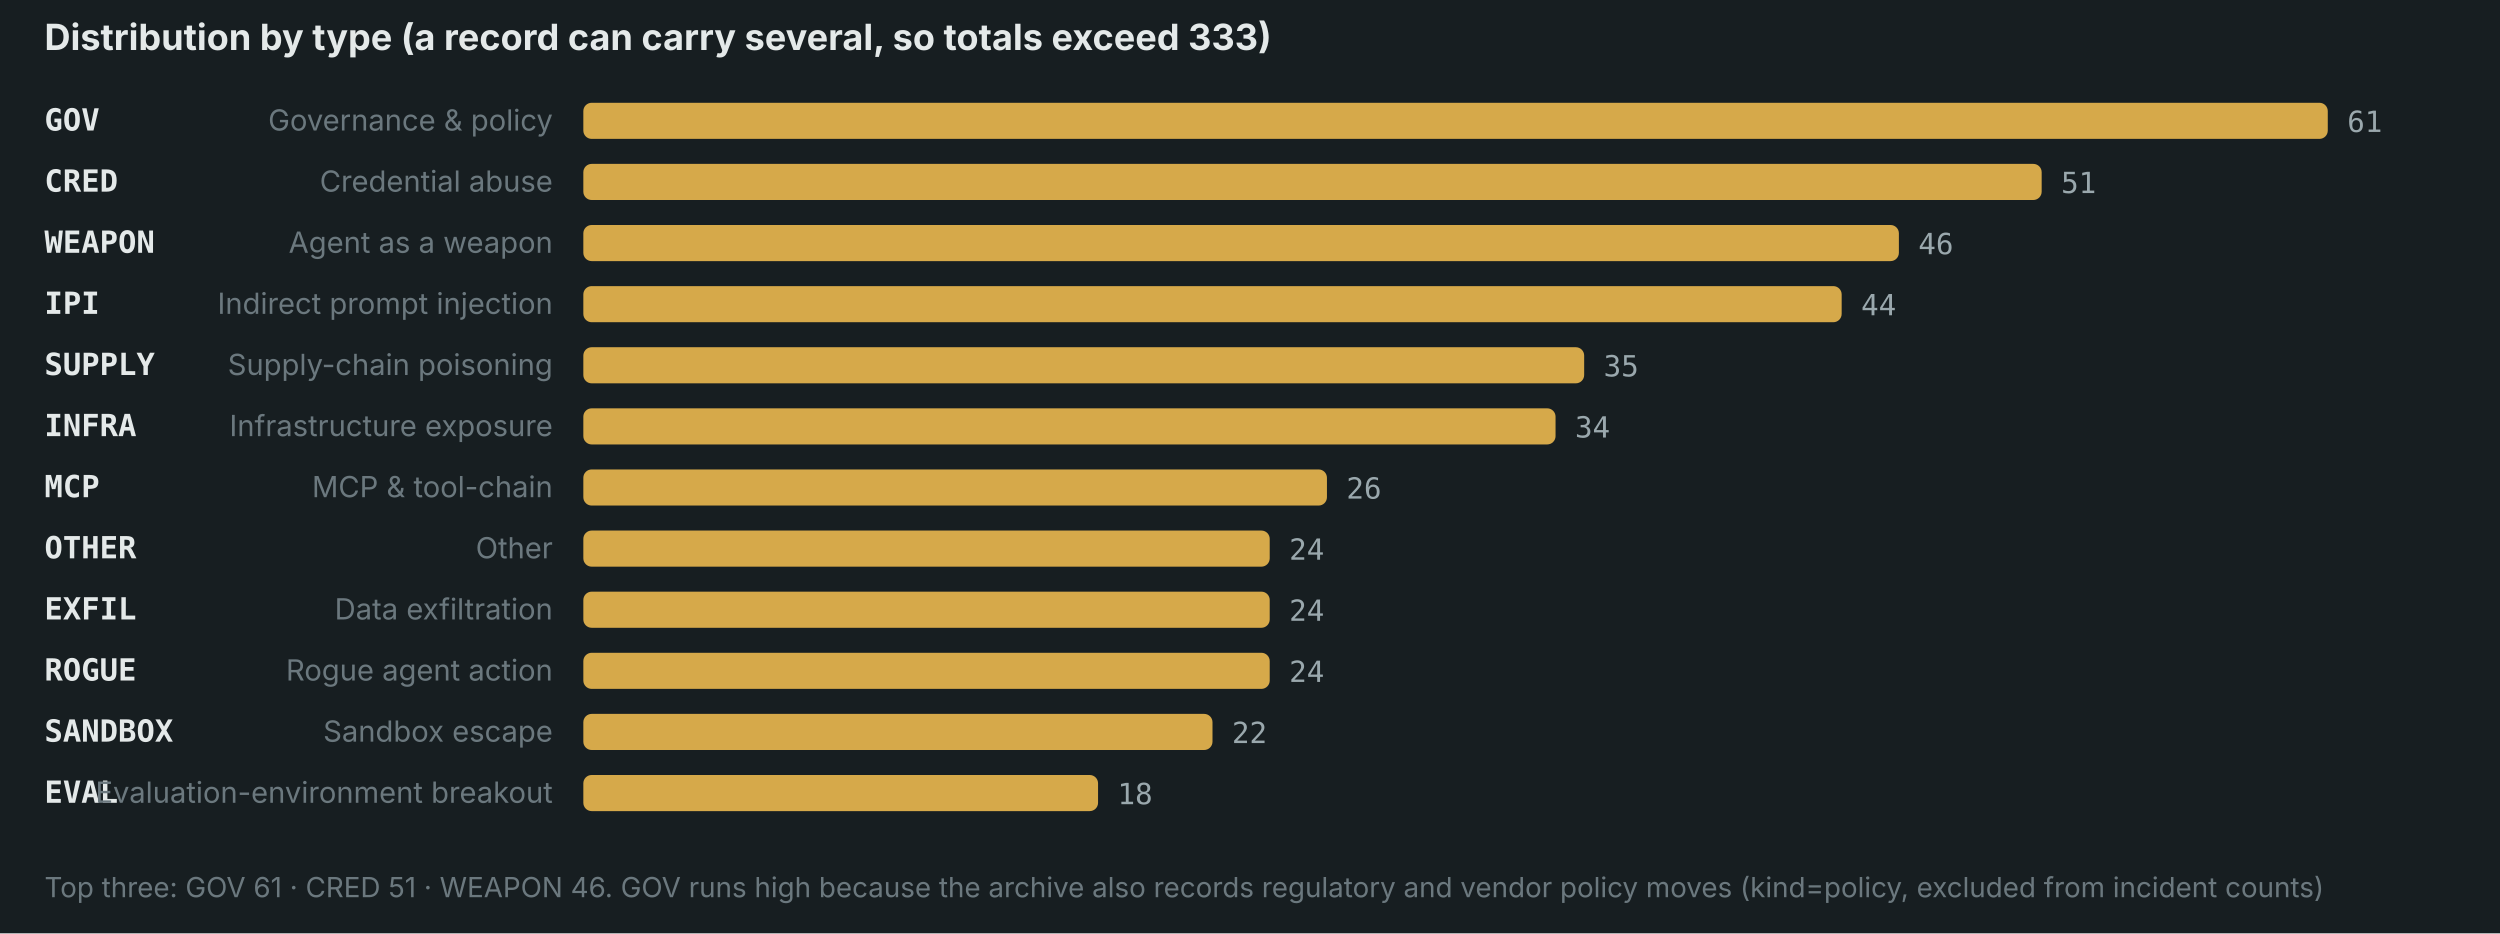
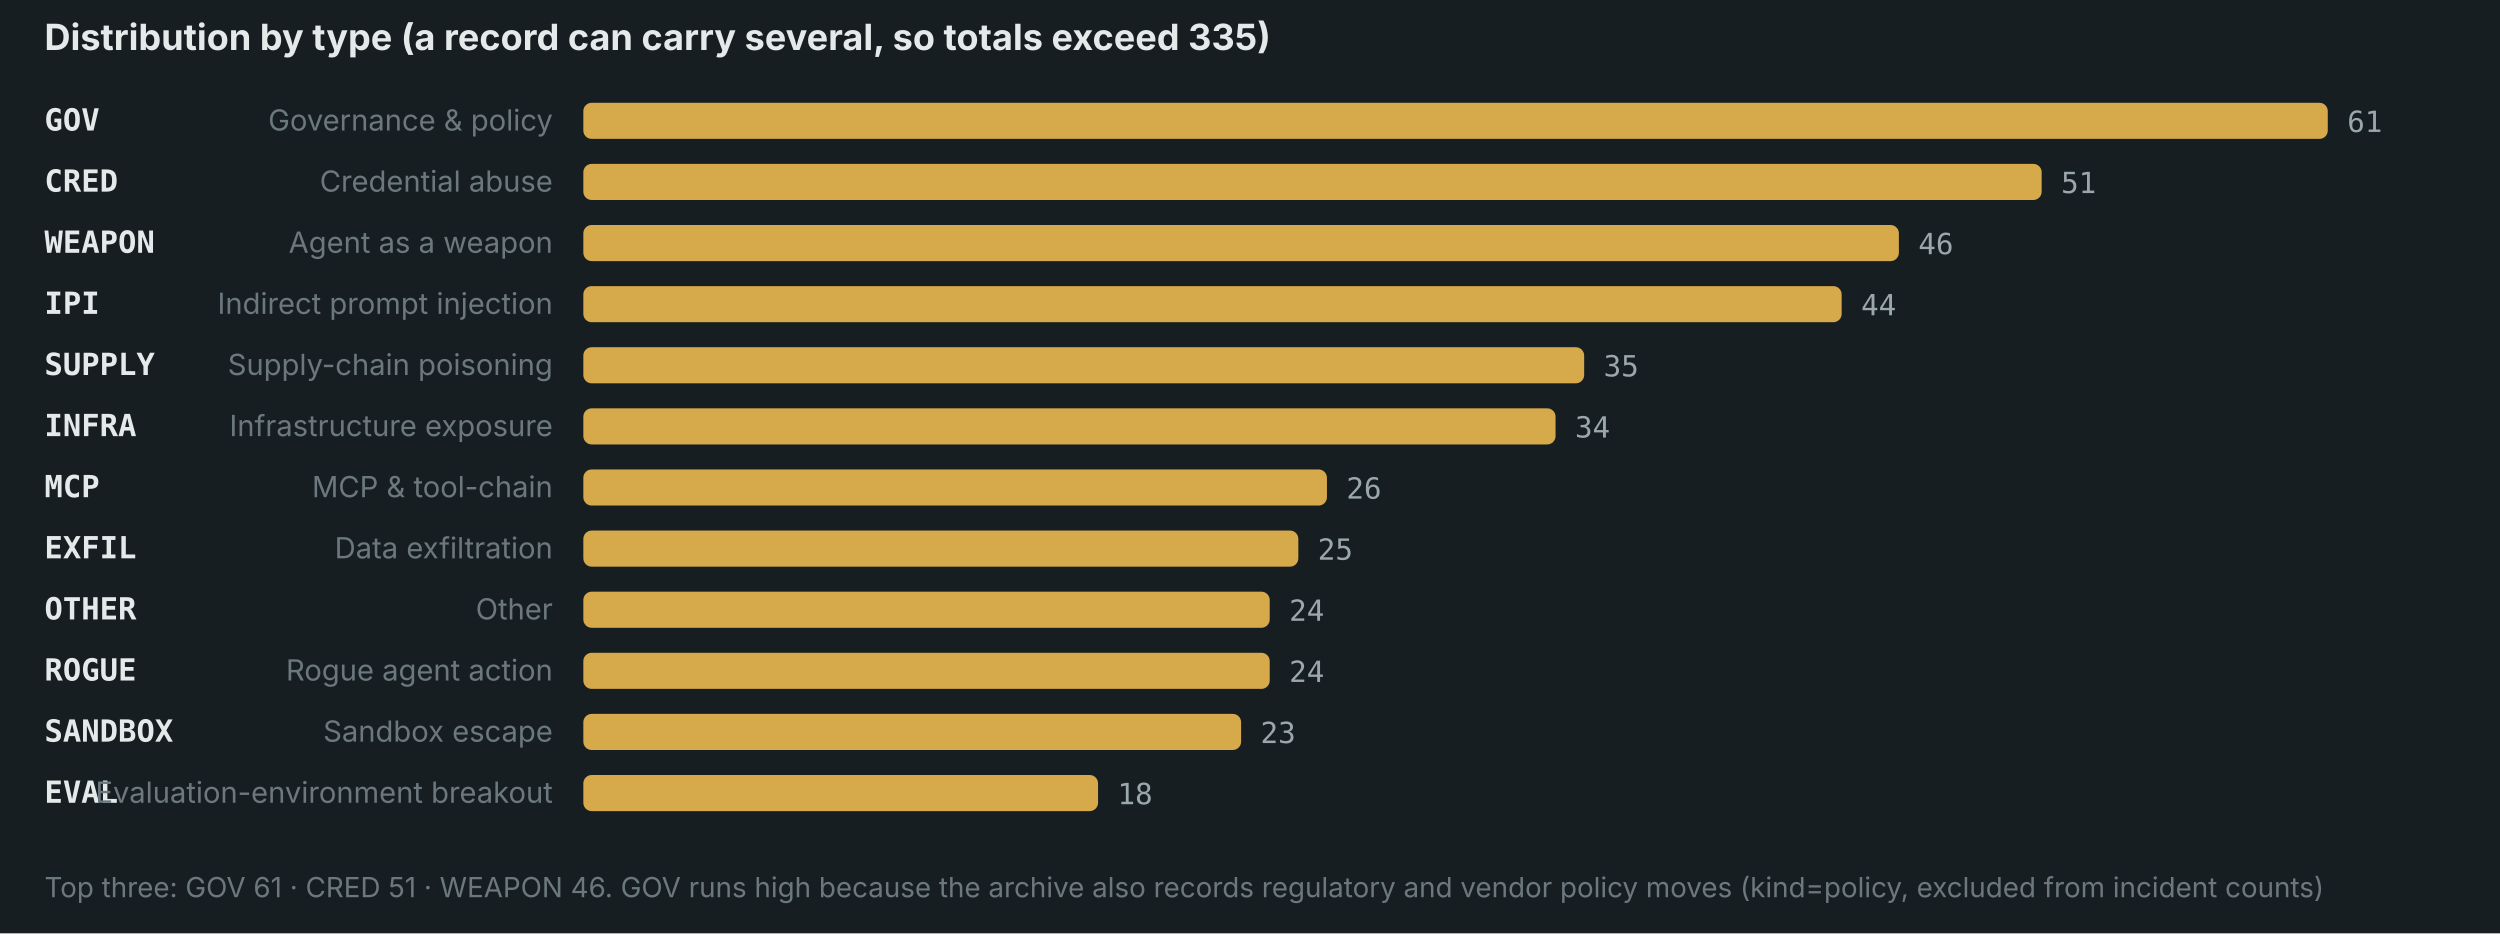
<svg xmlns="http://www.w3.org/2000/svg" viewBox="0 0 900 336" width="900" height="336" role="img" font-family="ui-sans-serif,-apple-system,'Segoe UI','PingFang SC','Microsoft YaHei',sans-serif">
  <rect width="900" height="336" fill="#171E21" />
-   <text x="16" y="18" font-size="13" font-weight="700" fill="#E4E9E9">Distribution by type (a record can carry several, so totals exceed 333)</text>
+   <text x="16" y="18" font-size="13" font-weight="700" fill="#E4E9E9">Distribution by type (a record can carry several, so totals exceed 335)</text>
  <text x="16" y="47" font-size="11" fill="#E4E9E9" font-family="ui-monospace,'SF Mono','Cascadia Mono','Consolas',monospace" font-weight="600">GOV</text>
  <text x="199" y="47" font-size="10.5" text-anchor="end" fill="#6B787E">Governance &amp; policy</text>
  <rect x="210" y="37" width="628.0" height="13" rx="3" fill="#D6A94A" />
  <text x="845.0" y="47.5" font-size="10.5" fill="#9AA8AD" font-family="ui-monospace,'SF Mono','Cascadia Mono','Consolas',monospace">61</text>
  <text x="16" y="69" font-size="11" fill="#E4E9E9" font-family="ui-monospace,'SF Mono','Cascadia Mono','Consolas',monospace" font-weight="600">CRED</text>
  <text x="199" y="69" font-size="10.5" text-anchor="end" fill="#6B787E">Credential abuse</text>
  <rect x="210" y="59" width="525.0" height="13" rx="3" fill="#D6A94A" />
  <text x="742.0" y="69.5" font-size="10.5" fill="#9AA8AD" font-family="ui-monospace,'SF Mono','Cascadia Mono','Consolas',monospace">51</text>
  <text x="16" y="91" font-size="11" fill="#E4E9E9" font-family="ui-monospace,'SF Mono','Cascadia Mono','Consolas',monospace" font-weight="600">WEAPON</text>
  <text x="199" y="91" font-size="10.5" text-anchor="end" fill="#6B787E">Agent as a weapon</text>
  <rect x="210" y="81" width="473.6" height="13" rx="3" fill="#D6A94A" />
  <text x="690.6" y="91.5" font-size="10.5" fill="#9AA8AD" font-family="ui-monospace,'SF Mono','Cascadia Mono','Consolas',monospace">46</text>
  <text x="16" y="113" font-size="11" fill="#E4E9E9" font-family="ui-monospace,'SF Mono','Cascadia Mono','Consolas',monospace" font-weight="600">IPI</text>
  <text x="199" y="113" font-size="10.5" text-anchor="end" fill="#6B787E">Indirect prompt injection</text>
  <rect x="210" y="103" width="453.0" height="13" rx="3" fill="#D6A94A" />
  <text x="670.0" y="113.5" font-size="10.5" fill="#9AA8AD" font-family="ui-monospace,'SF Mono','Cascadia Mono','Consolas',monospace">44</text>
  <text x="16" y="135" font-size="11" fill="#E4E9E9" font-family="ui-monospace,'SF Mono','Cascadia Mono','Consolas',monospace" font-weight="600">SUPPLY</text>
  <text x="199" y="135" font-size="10.5" text-anchor="end" fill="#6B787E">Supply-chain poisoning</text>
  <rect x="210" y="125" width="360.3" height="13" rx="3" fill="#D6A94A" />
  <text x="577.3" y="135.5" font-size="10.5" fill="#9AA8AD" font-family="ui-monospace,'SF Mono','Cascadia Mono','Consolas',monospace">35</text>
  <text x="16" y="157" font-size="11" fill="#E4E9E9" font-family="ui-monospace,'SF Mono','Cascadia Mono','Consolas',monospace" font-weight="600">INFRA</text>
  <text x="199" y="157" font-size="10.5" text-anchor="end" fill="#6B787E">Infrastructure exposure</text>
  <rect x="210" y="147" width="350.0" height="13" rx="3" fill="#D6A94A" />
  <text x="567.0" y="157.5" font-size="10.5" fill="#9AA8AD" font-family="ui-monospace,'SF Mono','Cascadia Mono','Consolas',monospace">34</text>
  <text x="16" y="179" font-size="11" fill="#E4E9E9" font-family="ui-monospace,'SF Mono','Cascadia Mono','Consolas',monospace" font-weight="600">MCP</text>
  <text x="199" y="179" font-size="10.5" text-anchor="end" fill="#6B787E">MCP &amp; tool-chain</text>
  <rect x="210" y="169" width="267.7" height="13" rx="3" fill="#D6A94A" />
  <text x="484.7" y="179.5" font-size="10.5" fill="#9AA8AD" font-family="ui-monospace,'SF Mono','Cascadia Mono','Consolas',monospace">26</text>
-   <text x="16" y="201" font-size="11" fill="#E4E9E9" font-family="ui-monospace,'SF Mono','Cascadia Mono','Consolas',monospace" font-weight="600">OTHER</text>
-   <text x="199" y="201" font-size="10.5" text-anchor="end" fill="#6B787E">Other</text>
-   <rect x="210" y="191" width="247.1" height="13" rx="3" fill="#D6A94A" />
-   <text x="464.1" y="201.5" font-size="10.5" fill="#9AA8AD" font-family="ui-monospace,'SF Mono','Cascadia Mono','Consolas',monospace">24</text>
-   <text x="16" y="223" font-size="11" fill="#E4E9E9" font-family="ui-monospace,'SF Mono','Cascadia Mono','Consolas',monospace" font-weight="600">EXFIL</text>
-   <text x="199" y="223" font-size="10.5" text-anchor="end" fill="#6B787E">Data exfiltration</text>
+   <text x="16" y="201" font-size="11" fill="#E4E9E9" font-family="ui-monospace,'SF Mono','Cascadia Mono','Consolas',monospace" font-weight="600">EXFIL</text>
+   <text x="199" y="201" font-size="10.5" text-anchor="end" fill="#6B787E">Data exfiltration</text>
+   <rect x="210" y="191" width="257.4" height="13" rx="3" fill="#D6A94A" />
+   <text x="474.4" y="201.5" font-size="10.5" fill="#9AA8AD" font-family="ui-monospace,'SF Mono','Cascadia Mono','Consolas',monospace">25</text>
+   <text x="16" y="223" font-size="11" fill="#E4E9E9" font-family="ui-monospace,'SF Mono','Cascadia Mono','Consolas',monospace" font-weight="600">OTHER</text>
+   <text x="199" y="223" font-size="10.5" text-anchor="end" fill="#6B787E">Other</text>
  <rect x="210" y="213" width="247.1" height="13" rx="3" fill="#D6A94A" />
  <text x="464.1" y="223.5" font-size="10.5" fill="#9AA8AD" font-family="ui-monospace,'SF Mono','Cascadia Mono','Consolas',monospace">24</text>
  <text x="16" y="245" font-size="11" fill="#E4E9E9" font-family="ui-monospace,'SF Mono','Cascadia Mono','Consolas',monospace" font-weight="600">ROGUE</text>
  <text x="199" y="245" font-size="10.5" text-anchor="end" fill="#6B787E">Rogue agent action</text>
  <rect x="210" y="235" width="247.1" height="13" rx="3" fill="#D6A94A" />
  <text x="464.1" y="245.5" font-size="10.5" fill="#9AA8AD" font-family="ui-monospace,'SF Mono','Cascadia Mono','Consolas',monospace">24</text>
  <text x="16" y="267" font-size="11" fill="#E4E9E9" font-family="ui-monospace,'SF Mono','Cascadia Mono','Consolas',monospace" font-weight="600">SANDBOX</text>
  <text x="199" y="267" font-size="10.5" text-anchor="end" fill="#6B787E">Sandbox escape</text>
-   <rect x="210" y="257" width="226.5" height="13" rx="3" fill="#D6A94A" />
-   <text x="443.5" y="267.5" font-size="10.5" fill="#9AA8AD" font-family="ui-monospace,'SF Mono','Cascadia Mono','Consolas',monospace">22</text>
+   <rect x="210" y="257" width="236.8" height="13" rx="3" fill="#D6A94A" />
+   <text x="453.8" y="267.5" font-size="10.5" fill="#9AA8AD" font-family="ui-monospace,'SF Mono','Cascadia Mono','Consolas',monospace">23</text>
  <text x="16" y="289" font-size="11" fill="#E4E9E9" font-family="ui-monospace,'SF Mono','Cascadia Mono','Consolas',monospace" font-weight="600">EVAL</text>
  <text x="199" y="289" font-size="10.5" text-anchor="end" fill="#6B787E">Evaluation-environment breakout</text>
  <rect x="210" y="279" width="185.3" height="13" rx="3" fill="#D6A94A" />
  <text x="402.3" y="289.5" font-size="10.5" fill="#9AA8AD" font-family="ui-monospace,'SF Mono','Cascadia Mono','Consolas',monospace">18</text>
  <text x="16" y="323" font-size="10" fill="#6B787E">Top three: GOV 61 · CRED 51 · WEAPON 46. GOV runs high because the archive also records regulatory and vendor policy moves (kind=policy, excluded from incident counts)</text>
</svg>
